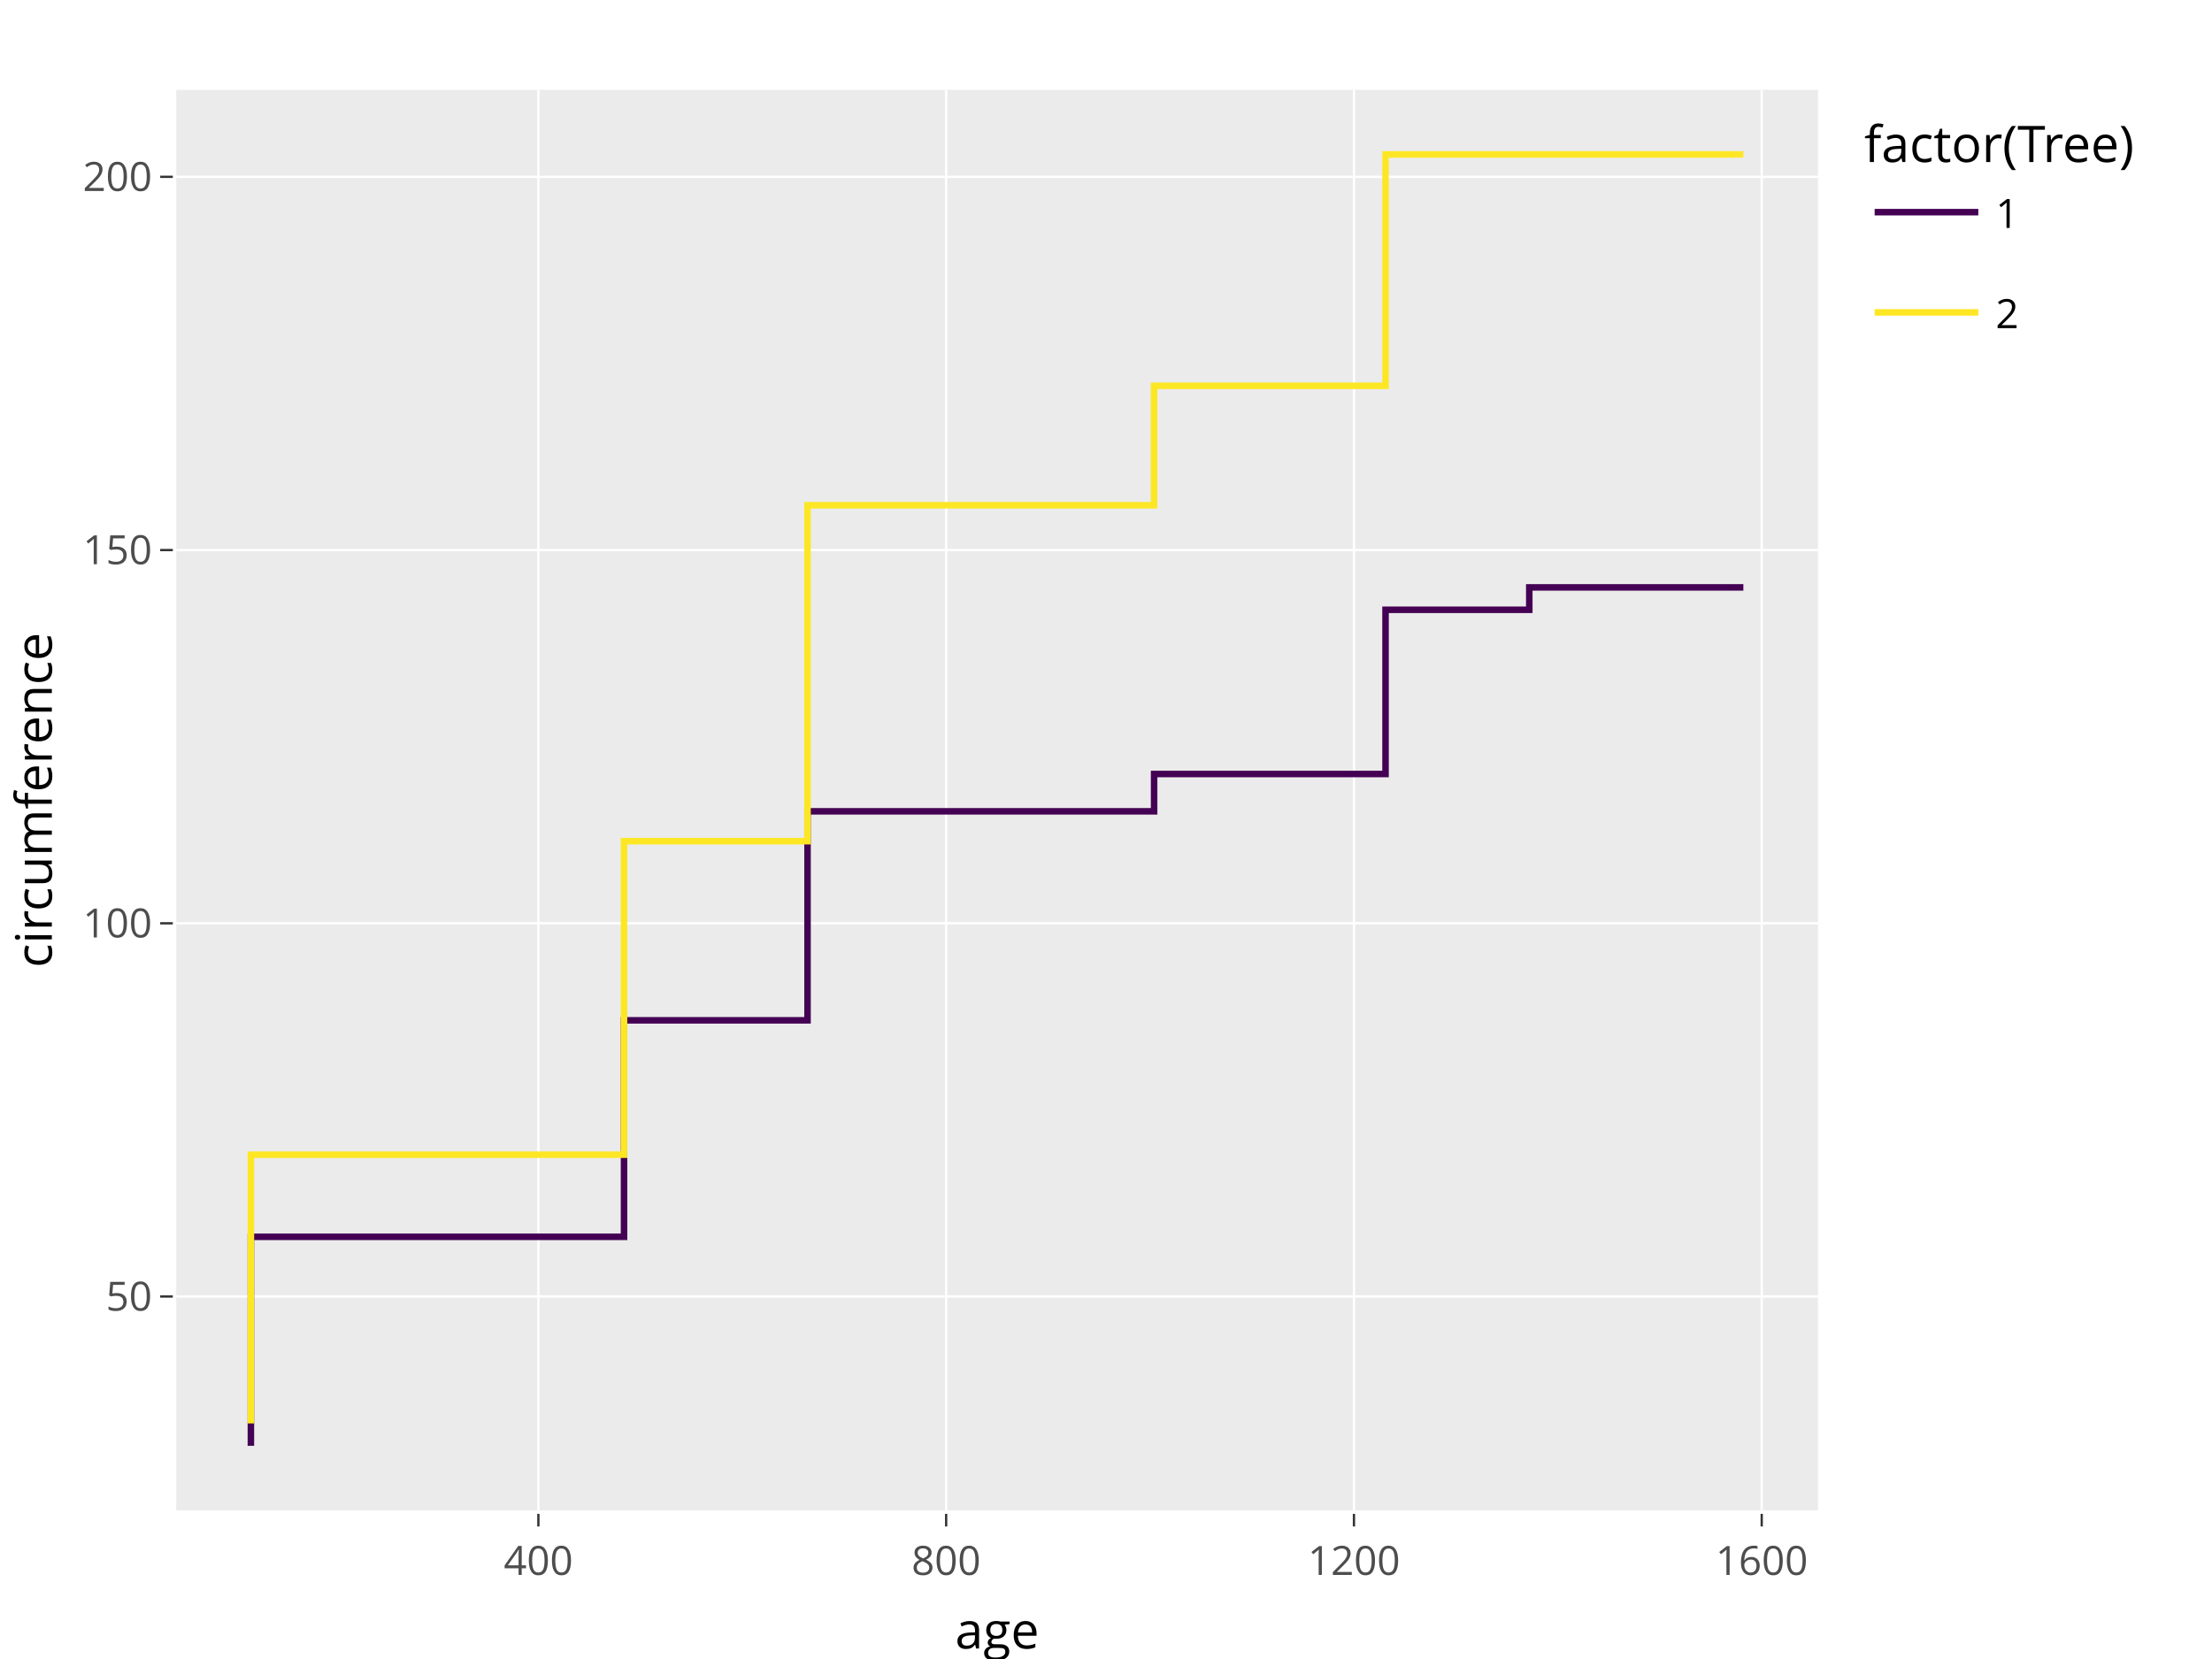
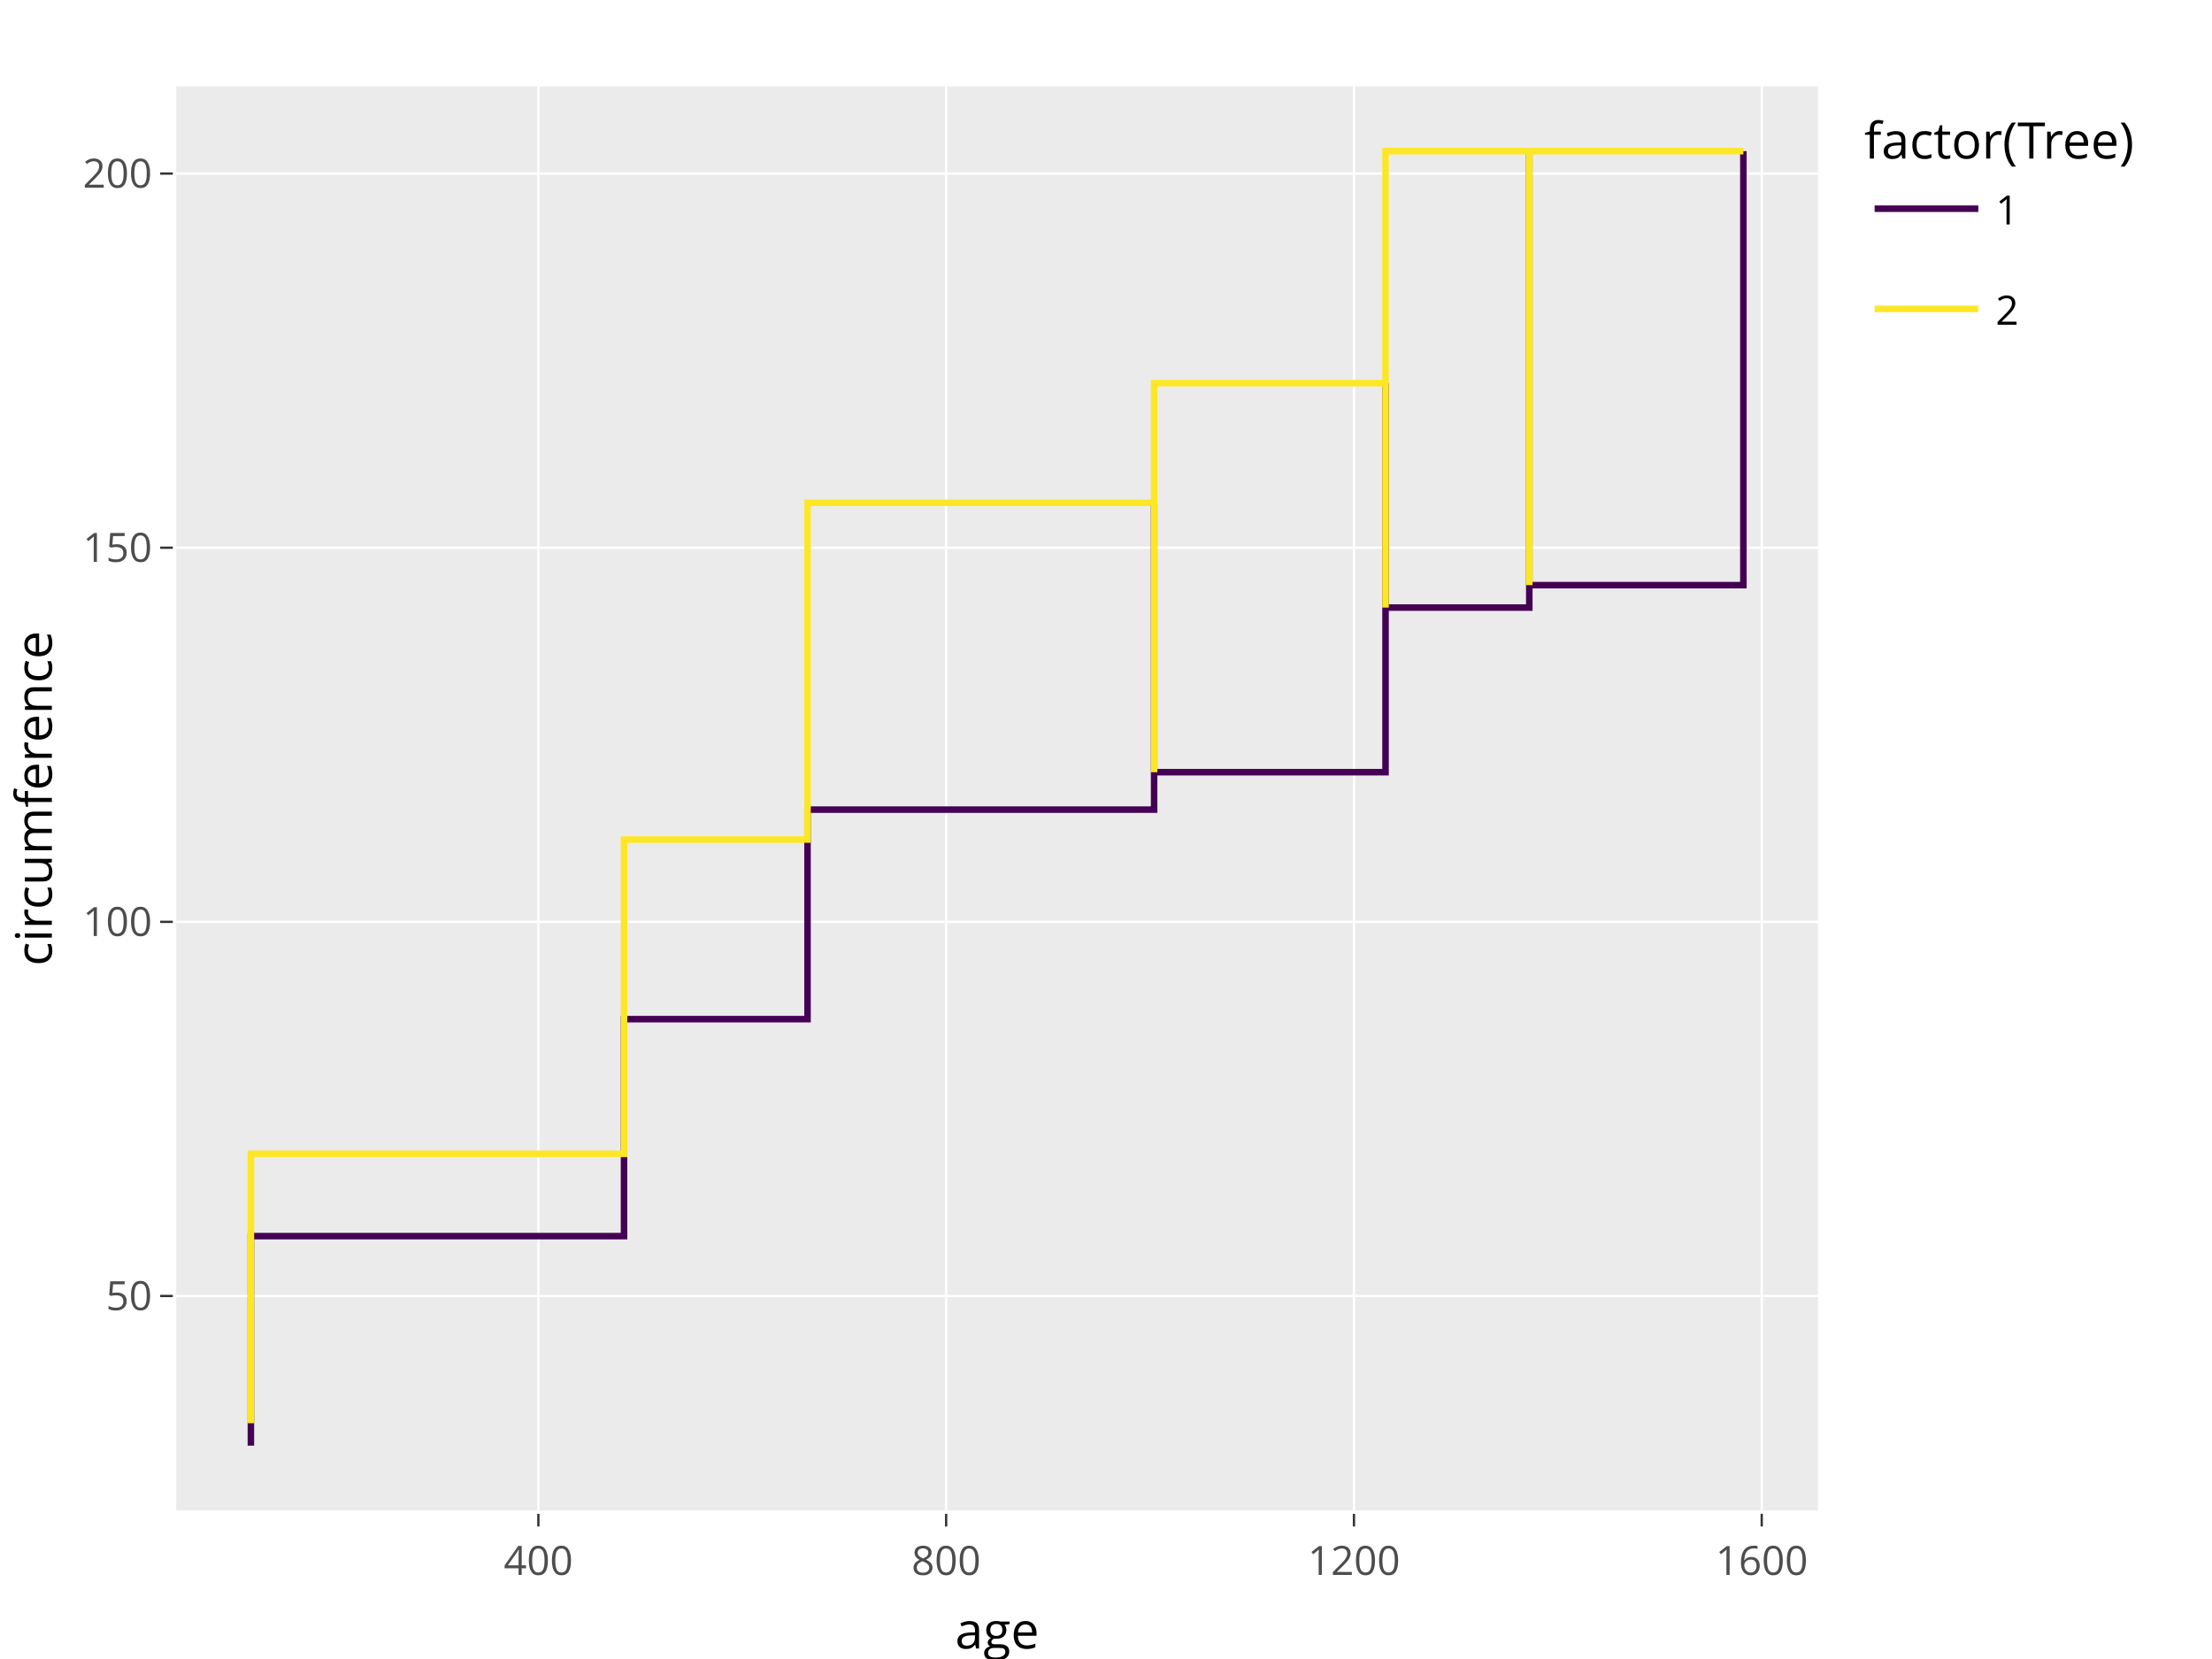
<svg xmlns="http://www.w3.org/2000/svg" class="main-svg" width="640" height="480" style="" viewBox="0 0 640 480">
  <rect x="0" y="0" width="640" height="480" style="fill: rgb(255, 255, 255); fill-opacity: 1;" />
  <defs id="defs-">
    <g class="clips">
      <clipPath id="clipxyplot" class="plotclip">
-         <rect width="475" height="411" />
+         <rect width="475" height="412" />
      </clipPath>
      <clipPath class="axesclip" id="clipx">
        <rect x="51" y="0" width="475" height="480" />
      </clipPath>
      <clipPath class="axesclip" id="clipy">
-         <rect x="0" y="26" width="640" height="411" />
+         <rect x="0" y="25" width="640" height="412" />
      </clipPath>
      <clipPath class="axesclip" id="clipxy">
-         <rect x="51" y="26" width="475" height="411" />
+         <rect x="51" y="25" width="475" height="412" />
      </clipPath>
    </g>
    <g class="gradients" />
    <g class="patterns" />
  </defs>
  <g class="bglayer">
-     <rect class="bg" x="51" y="26" width="475" height="411" style="fill: rgb(235, 235, 235); fill-opacity: 1; stroke-width: 0;" />
+     <rect class="bg" x="51" y="25" width="475" height="412" style="fill: rgb(235, 235, 235); fill-opacity: 1; stroke-width: 0;" />
  </g>
  <g class="layer-below">
    <g class="imagelayer" />
    <g class="shapelayer" />
  </g>
  <g class="cartesianlayer">
    <g class="subplot xy">
      <g class="layer-subplot">
        <g class="shapelayer" />
        <g class="imagelayer" />
      </g>
      <g class="gridlayer">
        <g class="x">
-           <path class="xgrid crisp" transform="translate(155.77,0)" d="M0,26v411" style="stroke: rgb(255, 255, 255); stroke-opacity: 1; stroke-width: 0.664px;" />
-           <path class="xgrid crisp" transform="translate(273.75,0)" d="M0,26v411" style="stroke: rgb(255, 255, 255); stroke-opacity: 1; stroke-width: 0.664px;" />
-           <path class="xgrid crisp" transform="translate(391.74,0)" d="M0,26v411" style="stroke: rgb(255, 255, 255); stroke-opacity: 1; stroke-width: 0.664px;" />
-           <path class="xgrid crisp" transform="translate(509.72,0)" d="M0,26v411" style="stroke: rgb(255, 255, 255); stroke-opacity: 1; stroke-width: 0.664px;" />
+           <path class="xgrid crisp" transform="translate(155.77,0)" d="M0,25v412" style="stroke: rgb(255, 255, 255); stroke-opacity: 1; stroke-width: 0.664px;" />
+           <path class="xgrid crisp" transform="translate(273.75,0)" d="M0,25v412" style="stroke: rgb(255, 255, 255); stroke-opacity: 1; stroke-width: 0.664px;" />
+           <path class="xgrid crisp" transform="translate(391.74,0)" d="M0,25v412" style="stroke: rgb(255, 255, 255); stroke-opacity: 1; stroke-width: 0.664px;" />
+           <path class="xgrid crisp" transform="translate(509.72,0)" d="M0,25v412" style="stroke: rgb(255, 255, 255); stroke-opacity: 1; stroke-width: 0.664px;" />
        </g>
        <g class="y">
-           <path class="ygrid crisp" transform="translate(0,375.12)" d="M51,0h475" style="stroke: rgb(255, 255, 255); stroke-opacity: 1; stroke-width: 0.664px;" />
-           <path class="ygrid crisp" transform="translate(0,267.14)" d="M51,0h475" style="stroke: rgb(255, 255, 255); stroke-opacity: 1; stroke-width: 0.664px;" />
-           <path class="ygrid crisp" transform="translate(0,159.15)" d="M51,0h475" style="stroke: rgb(255, 255, 255); stroke-opacity: 1; stroke-width: 0.664px;" />
-           <path class="ygrid crisp" transform="translate(0,51.16)" d="M51,0h475" style="stroke: rgb(255, 255, 255); stroke-opacity: 1; stroke-width: 0.664px;" />
+           <path class="ygrid crisp" transform="translate(0,374.97)" d="M51,0h475" style="stroke: rgb(255, 255, 255); stroke-opacity: 1; stroke-width: 0.664px;" />
+           <path class="ygrid crisp" transform="translate(0,266.72)" d="M51,0h475" style="stroke: rgb(255, 255, 255); stroke-opacity: 1; stroke-width: 0.664px;" />
+           <path class="ygrid crisp" transform="translate(0,158.47)" d="M51,0h475" style="stroke: rgb(255, 255, 255); stroke-opacity: 1; stroke-width: 0.664px;" />
+           <path class="ygrid crisp" transform="translate(0,50.22)" d="M51,0h475" style="stroke: rgb(255, 255, 255); stroke-opacity: 1; stroke-width: 0.664px;" />
        </g>
      </g>
      <g class="zerolinelayer" />
      <path class="xlines-below" />
      <path class="ylines-below" />
      <g class="overlines-below" />
      <g class="xaxislayer-below" />
      <g class="yaxislayer-below" />
      <g class="overaxes-below" />
-       <g class="plot" transform="translate(51,26)" clip-path="url(#clipxyplot)">
+       <g class="plot" transform="translate(51,25)" clip-path="url(#clipxyplot)">
        <g class="scatterlayer mlayer">
          <g class="trace scatter trace-vdiffr-plotly-1" style="stroke-miterlimit: 2; opacity: 1;">
            <g class="fills" />
            <g class="errorbars" />
            <g class="lines">
-               <path class="js-line" d="M21.59,392.32V331.85H129.55V269.21H182.64V208.74H282.92V197.94H349.88V150.43H391.47V143.95H453.41" style="vector-effect: non-scaling-stroke; fill: none; stroke: rgb(68, 1, 84); stroke-opacity: 1; stroke-width: 1.89px; opacity: 1;" />
+               <path class="js-line" d="M21.59,393.27V386.78H21.59V332.65H129.55V308.84H129.55V269.87H182.64V217.91H182.64V209.25H282.92V120.48H282.92V198.42H349.88V85.84H349.88V150.79H391.47V18.73H391.47V144.3H453.41V18.73H453.41" style="vector-effect: non-scaling-stroke; fill: none; stroke: rgb(68, 1, 84); stroke-opacity: 1; stroke-width: 1.89px; opacity: 1;" />
            </g>
            <g class="points" />
            <g class="text" />
          </g>
          <g class="trace scatter trace-vdiffr-plotly-2" style="stroke-miterlimit: 2; opacity: 1;">
            <g class="fills" />
            <g class="errorbars" />
            <g class="lines">
-               <path class="js-line" d="M21.59,385.84V308.09H129.55V217.38H182.64V120.19H282.92V85.63H349.88V18.68H391.47V18.68H453.41" style="vector-effect: non-scaling-stroke; fill: none; stroke: rgb(253, 231, 37); stroke-opacity: 1; stroke-width: 1.89px; opacity: 1;" />
+               <path class="js-line" d="M21.59,386.78V332.65H21.59V308.84H129.55V269.87H129.55V217.91H182.64V209.25H182.64V120.48H282.92V198.42H282.92V85.84H349.88V150.79H349.88V18.73H391.47V144.3H391.47V18.73H453.41" style="vector-effect: non-scaling-stroke; fill: none; stroke: rgb(253, 231, 37); stroke-opacity: 1; stroke-width: 1.89px; opacity: 1;" />
            </g>
            <g class="points" />
            <g class="text" />
          </g>
        </g>
      </g>
      <g class="overplot" />
      <path class="xlines-above crisp" d="" style="fill: none; stroke-width: 1px; stroke: rgb(0, 0, 0); stroke-opacity: 0;" />
      <path class="ylines-above crisp" d="" style="fill: none; stroke-width: 1px; stroke: rgb(0, 0, 0); stroke-opacity: 0;" />
      <g class="overlines-above" />
      <g class="xaxislayer-above">
        <path class="xtick ticks crisp" d="M0,438v3.653" transform="translate(155.77,0)" style="stroke: rgb(51, 51, 51); stroke-opacity: 1; stroke-width: 0.664px;" />
        <path class="xtick ticks crisp" d="M0,438v3.653" transform="translate(273.75,0)" style="stroke: rgb(51, 51, 51); stroke-opacity: 1; stroke-width: 0.664px;" />
        <path class="xtick ticks crisp" d="M0,438v3.653" transform="translate(391.74,0)" style="stroke: rgb(51, 51, 51); stroke-opacity: 1; stroke-width: 0.664px;" />
        <path class="xtick ticks crisp" d="M0,438v3.653" transform="translate(509.72,0)" style="stroke: rgb(51, 51, 51); stroke-opacity: 1; stroke-width: 0.664px;" />
        <g class="xtick">
          <text text-anchor="middle" x="0" y="455.68" transform="translate(155.77,0)" style="font-family: 'Open Sans', verdana, arial, sans-serif; font-size: 11.69px; fill: rgb(77, 77, 77); fill-opacity: 1; white-space: pre; opacity: 1;">400</text>
        </g>
        <g class="xtick">
          <text text-anchor="middle" x="0" y="455.68" style="font-family: 'Open Sans', verdana, arial, sans-serif; font-size: 11.69px; fill: rgb(77, 77, 77); fill-opacity: 1; white-space: pre; opacity: 1;" transform="translate(273.75,0)">800</text>
        </g>
        <g class="xtick">
          <text text-anchor="middle" x="0" y="455.68" style="font-family: 'Open Sans', verdana, arial, sans-serif; font-size: 11.69px; fill: rgb(77, 77, 77); fill-opacity: 1; white-space: pre; opacity: 1;" transform="translate(391.74,0)">1200</text>
        </g>
        <g class="xtick">
          <text text-anchor="middle" x="0" y="455.68" style="font-family: 'Open Sans', verdana, arial, sans-serif; font-size: 11.69px; fill: rgb(77, 77, 77); fill-opacity: 1; white-space: pre; opacity: 1;" transform="translate(509.72,0)">1600</text>
        </g>
      </g>
      <g class="yaxislayer-above">
-         <path class="ytick ticks crisp" d="M50,0h-3.653" transform="translate(0,375.12)" style="stroke: rgb(51, 51, 51); stroke-opacity: 1; stroke-width: 0.664px;" />
-         <path class="ytick ticks crisp" d="M50,0h-3.653" transform="translate(0,267.14)" style="stroke: rgb(51, 51, 51); stroke-opacity: 1; stroke-width: 0.664px;" />
-         <path class="ytick ticks crisp" d="M50,0h-3.653" transform="translate(0,159.15)" style="stroke: rgb(51, 51, 51); stroke-opacity: 1; stroke-width: 0.664px;" />
-         <path class="ytick ticks crisp" d="M50,0h-3.653" transform="translate(0,51.16)" style="stroke: rgb(51, 51, 51); stroke-opacity: 1; stroke-width: 0.664px;" />
+         <path class="ytick ticks crisp" d="M50,0h-3.653" transform="translate(0,374.97)" style="stroke: rgb(51, 51, 51); stroke-opacity: 1; stroke-width: 0.664px;" />
+         <path class="ytick ticks crisp" d="M50,0h-3.653" transform="translate(0,266.72)" style="stroke: rgb(51, 51, 51); stroke-opacity: 1; stroke-width: 0.664px;" />
+         <path class="ytick ticks crisp" d="M50,0h-3.653" transform="translate(0,158.47)" style="stroke: rgb(51, 51, 51); stroke-opacity: 1; stroke-width: 0.664px;" />
+         <path class="ytick ticks crisp" d="M50,0h-3.653" transform="translate(0,50.22)" style="stroke: rgb(51, 51, 51); stroke-opacity: 1; stroke-width: 0.664px;" />
        <g class="ytick">
-           <text text-anchor="end" x="44.009" y="4.091" transform="translate(0,375.12)" style="font-family: 'Open Sans', verdana, arial, sans-serif; font-size: 11.69px; fill: rgb(77, 77, 77); fill-opacity: 1; white-space: pre; opacity: 1;">50</text>
+           <text text-anchor="end" x="44.009" y="4.091" transform="translate(0,374.97)" style="font-family: 'Open Sans', verdana, arial, sans-serif; font-size: 11.69px; fill: rgb(77, 77, 77); fill-opacity: 1; white-space: pre; opacity: 1;">50</text>
        </g>
        <g class="ytick">
-           <text text-anchor="end" x="44.009" y="4.091" style="font-family: 'Open Sans', verdana, arial, sans-serif; font-size: 11.69px; fill: rgb(77, 77, 77); fill-opacity: 1; white-space: pre; opacity: 1;" transform="translate(0,267.14)">100</text>
+           <text text-anchor="end" x="44.009" y="4.091" style="font-family: 'Open Sans', verdana, arial, sans-serif; font-size: 11.69px; fill: rgb(77, 77, 77); fill-opacity: 1; white-space: pre; opacity: 1;" transform="translate(0,266.72)">100</text>
        </g>
        <g class="ytick">
-           <text text-anchor="end" x="44.009" y="4.091" style="font-family: 'Open Sans', verdana, arial, sans-serif; font-size: 11.69px; fill: rgb(77, 77, 77); fill-opacity: 1; white-space: pre; opacity: 1;" transform="translate(0,159.15)">150</text>
+           <text text-anchor="end" x="44.009" y="4.091" style="font-family: 'Open Sans', verdana, arial, sans-serif; font-size: 11.69px; fill: rgb(77, 77, 77); fill-opacity: 1; white-space: pre; opacity: 1;" transform="translate(0,158.47)">150</text>
        </g>
        <g class="ytick">
-           <text text-anchor="end" x="44.009" y="4.091" style="font-family: 'Open Sans', verdana, arial, sans-serif; font-size: 11.69px; fill: rgb(77, 77, 77); fill-opacity: 1; white-space: pre; opacity: 1;" transform="translate(0,51.16)">200</text>
+           <text text-anchor="end" x="44.009" y="4.091" style="font-family: 'Open Sans', verdana, arial, sans-serif; font-size: 11.69px; fill: rgb(77, 77, 77); fill-opacity: 1; white-space: pre; opacity: 1;" transform="translate(0,50.22)">200</text>
        </g>
      </g>
      <g class="overaxes-above" />
    </g>
  </g>
  <g class="polarlayer" />
  <g class="ternarylayer" />
  <g class="geolayer" />
  <g class="funnelarealayer" />
  <g class="pielayer" />
  <g class="iciclelayer" />
  <g class="treemaplayer" />
  <g class="sunburstlayer" />
  <g class="glimages" />
  <defs id="topdefs-">
    <g class="clips" />
    <clipPath id="legend">
      <rect width="93.22" height="77.22" x="1.89" y="1.89" />
    </clipPath>
  </defs>
  <g class="layer-above">
    <g class="imagelayer" />
    <g class="shapelayer">
-       <path data-index="0" fill-rule="evenodd" d="M51,437H526V26H51Z" style="opacity: 1; stroke: rgb(0, 0, 0); stroke-opacity: 0; fill: rgb(0, 0, 0); fill-opacity: 0; stroke-width: 0px;" />
+       <path data-index="0" fill-rule="evenodd" d="M51,437H526V25H51Z" style="opacity: 1; stroke: rgb(0, 0, 0); stroke-opacity: 0; fill: rgb(0, 0, 0); fill-opacity: 0; stroke-width: 0px;" />
    </g>
  </g>
  <g class="infolayer">
-     <g class="legend" pointer-events="all" transform="translate(535.5,26)">
+     <g class="legend" pointer-events="all" transform="translate(535.5,25)">
      <rect class="bg" shape-rendering="crispEdges" width="95.11" height="79.11" x="0.945" y="0.945" style="stroke: rgb(0, 0, 0); stroke-opacity: 0; fill: rgb(255, 255, 255); fill-opacity: 1; stroke-width: 1.89px;" />
      <g class="scrollbox" transform="" clip-path="url(#legend)">
        <text class="legendtitletext" text-anchor="start" x="3.89" y="20.885" style="font-family: 'Open Sans', verdana, arial, sans-serif; font-size: 14.612px; fill: rgb(0, 0, 0); fill-opacity: 1; white-space: pre;">factor(Tree)</text>
        <g class="groups" transform="">
          <g class="traces" transform="translate(1.889764,35.3852)" style="opacity: 1;">
            <text class="legendtext" text-anchor="start" x="40" y="4.559" style="font-family: 'Open Sans', verdana, arial, sans-serif; font-size: 11.69px; fill: rgb(0, 0, 0); fill-opacity: 1; white-space: pre;">1</text>
            <g class="layers" style="opacity: 1;">
              <g class="legendfill" />
              <g class="legendlines">
                <path class="js-line" d="M5,0h30" style="fill: none; stroke: rgb(68, 1, 84); stroke-opacity: 1; stroke-width: 1.89px;" />
              </g>
              <g class="legendsymbols">
                <g class="legendpoints" />
              </g>
            </g>
            <rect class="legendtoggle" x="0" y="-9.5" width="47.438" height="19" style="fill: rgb(0, 0, 0); fill-opacity: 0;" />
          </g>
        </g>
        <g class="groups" transform="translate(0,10)">
          <g class="traces" transform="translate(1.889764,54.3852)" style="opacity: 1;">
            <text class="legendtext" text-anchor="start" x="40" y="4.559" style="font-family: 'Open Sans', verdana, arial, sans-serif; font-size: 11.69px; fill: rgb(0, 0, 0); fill-opacity: 1; white-space: pre;">2</text>
            <g class="layers" style="opacity: 1;">
              <g class="legendfill" />
              <g class="legendlines">
                <path class="js-line" d="M5,0h30" style="fill: none; stroke: rgb(253, 231, 37); stroke-opacity: 1; stroke-width: 1.89px;" />
              </g>
              <g class="legendsymbols">
                <g class="legendpoints" />
              </g>
            </g>
            <rect class="legendtoggle" x="0" y="-9.5" width="47.438" height="19" style="fill: rgb(0, 0, 0); fill-opacity: 0;" />
          </g>
        </g>
      </g>
      <rect class="scrollbar" rx="20" ry="3" width="0" height="0" x="0" y="0" style="fill: rgb(128, 139, 164); fill-opacity: 1;" />
    </g>
    <g class="g-gtitle" />
    <g class="g-xtitle" transform="translate(0,-13.86687)">
      <text class="xtitle" x="288.5" y="490.836" text-anchor="middle" style="font-family: 'Open Sans', verdana, arial, sans-serif; font-size: 14.61px; fill: rgb(0, 0, 0); opacity: 1; font-weight: normal; white-space: pre;">age</text>
    </g>
    <g class="g-ytitle" transform="translate(3.223633,0)">
-       <text class="ytitle" transform="rotate(-90,11.77626,231.5)" x="11.776" y="231.5" text-anchor="middle" style="font-family: 'Open Sans', verdana, arial, sans-serif; font-size: 14.61px; fill: rgb(0, 0, 0); opacity: 1; font-weight: normal; white-space: pre;">circumference</text>
+       <text class="ytitle" transform="rotate(-90,11.77626,231)" x="11.776" y="231" text-anchor="middle" style="font-family: 'Open Sans', verdana, arial, sans-serif; font-size: 14.61px; fill: rgb(0, 0, 0); opacity: 1; font-weight: normal; white-space: pre;">circumference</text>
    </g>
  </g>
</svg>
